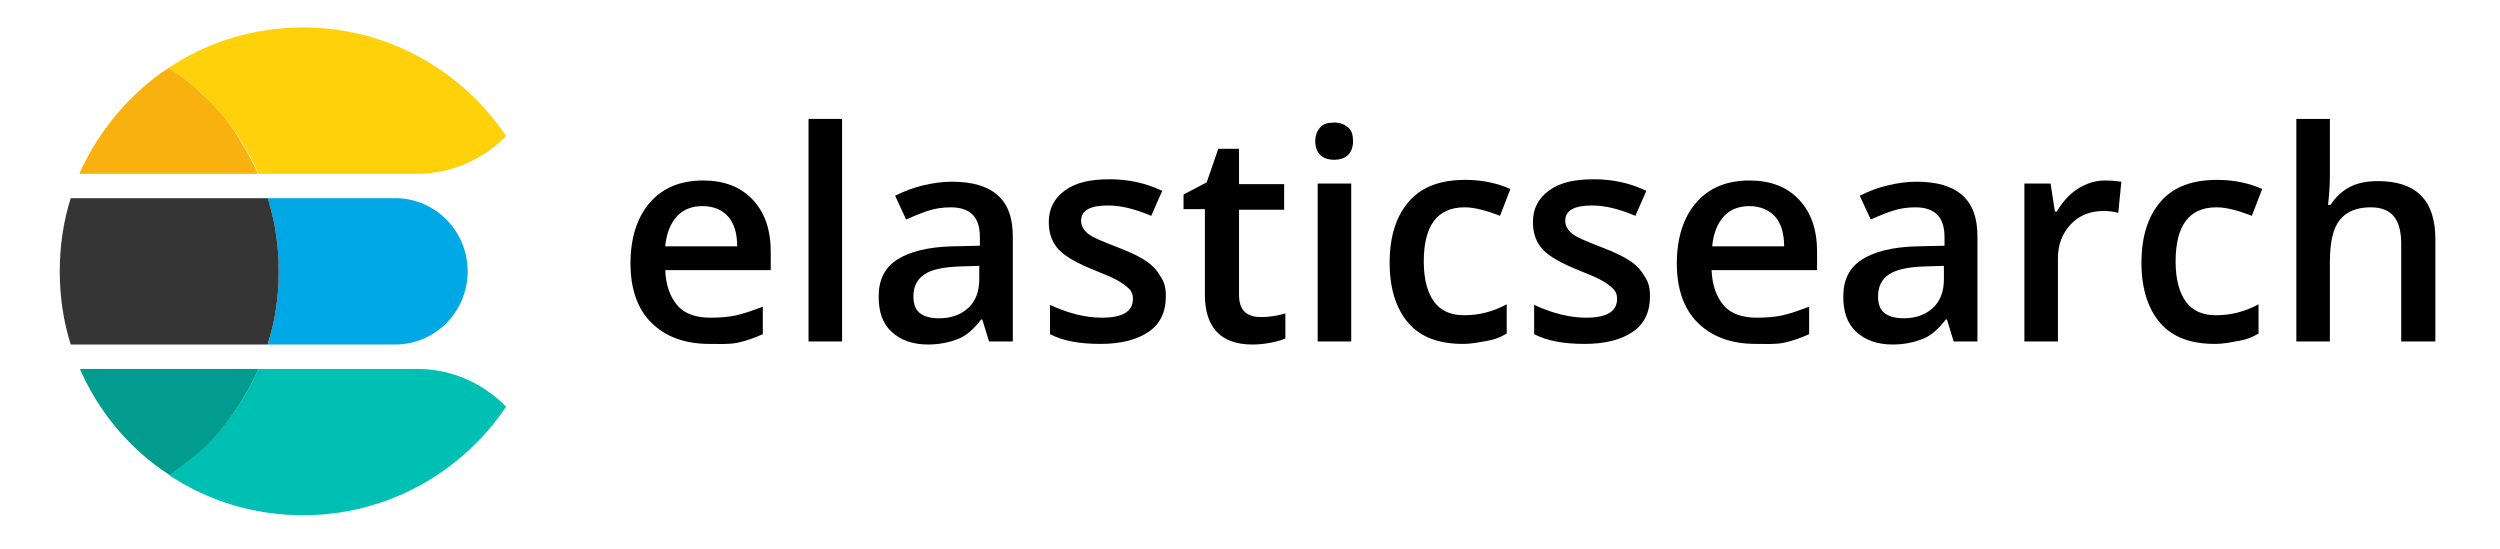
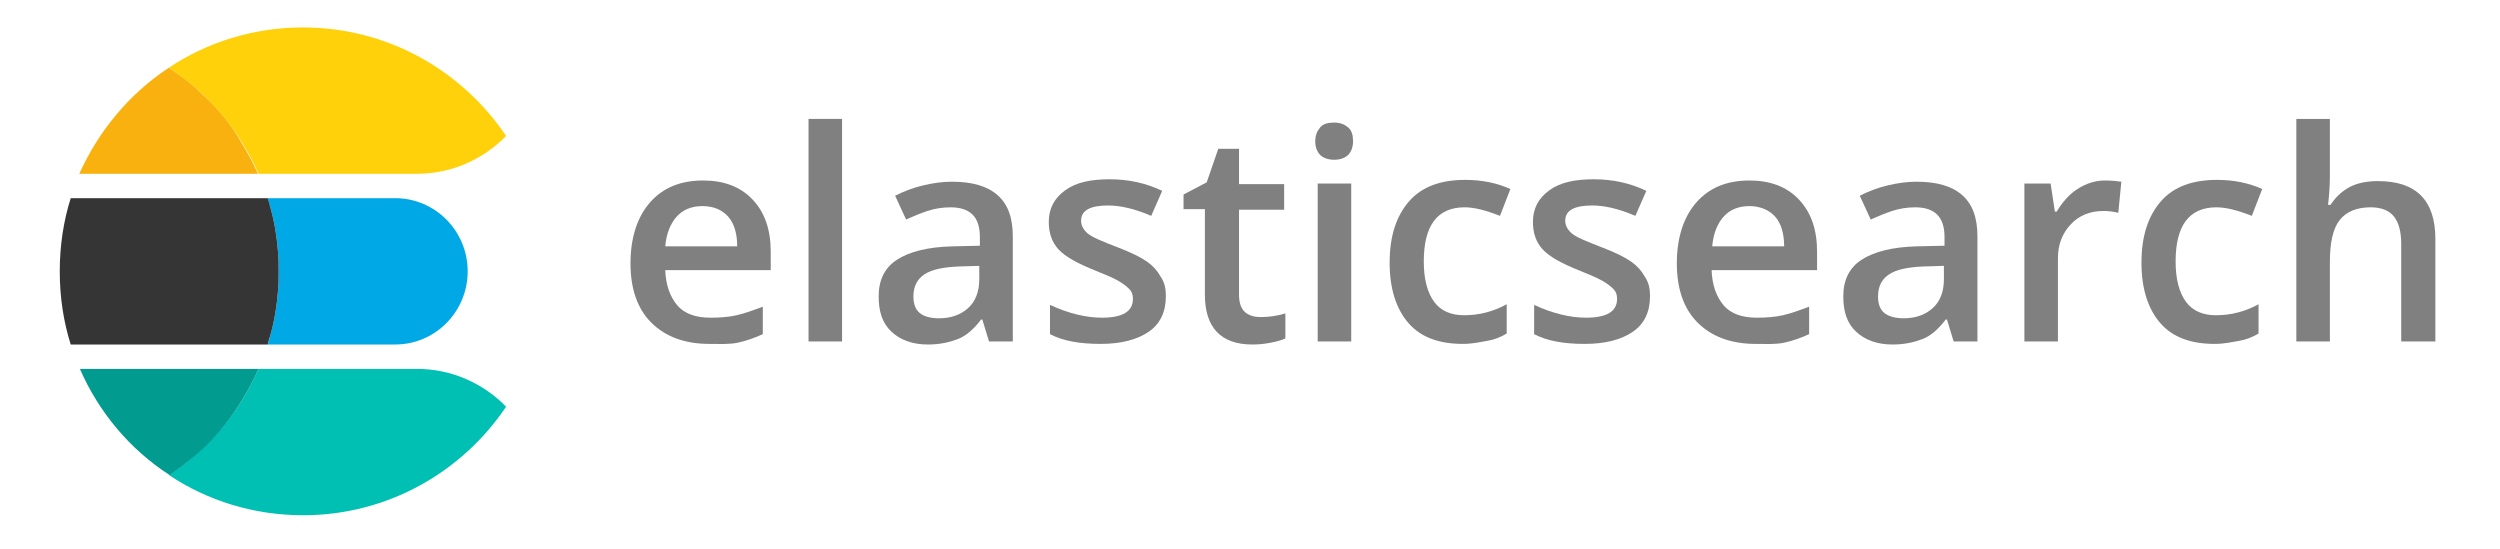
<svg xmlns="http://www.w3.org/2000/svg" enable-background="new 0 0 550 250" viewBox="77,83,410,90">
  <path d="m178 102.5h313v41h-313z" fill="none" />
-   <g enable-background="new">
+   <g enable-background="new" fill="#808080">
    <path d="m193.3 139.4c-4 0-7.2-1.2-9.5-3.5s-3.4-5.6-3.4-9.7c0-4.2 1.1-7.6 3.2-10s5-3.6 8.7-3.6c3.4 0 6.1 1 8.1 3.1s3 4.9 3 8.6v3h-17.3c.1 2.5.8 4.4 2 5.8s3.1 2 5.4 2c1.5 0 3-.1 4.3-.4s2.7-.8 4.3-1.4v4.5c-1.3.6-2.7 1.1-4.1 1.4s-3 .2-4.7.2zm-1.1-22.6c-1.8 0-3.2.6-4.2 1.7s-1.7 2.7-1.9 4.9h11.8c0-2.1-.5-3.8-1.5-4.9s-2.4-1.7-4.2-1.7z" />
    <path d="m215.1 139h-5.5v-36.5h5.5z" />
    <path d="m239.2 139-1.1-3.6h-.2c-1.2 1.6-2.5 2.7-3.8 3.2s-2.9.9-4.9.9c-2.5 0-4.5-.7-6-2.1s-2.1-3.3-2.1-5.8c0-2.7 1-4.7 3-6s5-2.1 9.1-2.2l4.5-.1v-1.4c0-1.7-.4-2.9-1.2-3.7s-2-1.2-3.6-1.2c-1.3 0-2.6.2-3.8.6s-2.4.9-3.5 1.4l-1.8-3.9c1.4-.7 2.9-1.3 4.6-1.7s3.2-.6 4.7-.6c3.3 0 5.8.7 7.5 2.2s2.5 3.7 2.5 6.8v17.2zm-8.2-3.8c2 0 3.6-.6 4.8-1.7s1.8-2.7 1.8-4.7v-2.2l-3.3.1c-2.6.1-4.5.5-5.7 1.3s-1.8 2-1.8 3.6c0 1.2.3 2.1 1 2.7s1.8.9 3.2.9z" />
    <path d="m268.2 131.6c0 2.5-.9 4.5-2.8 5.8s-4.5 2-7.9 2c-3.5 0-6.2-.5-8.3-1.6v-4.8c3 1.4 5.9 2.1 8.5 2.1 3.4 0 5.1-1 5.1-3.1 0-.7-.2-1.2-.6-1.6s-1-.9-1.9-1.4-2.1-1-3.6-1.6c-3-1.2-5-2.3-6.1-3.5s-1.6-2.7-1.6-4.5c0-2.2.9-3.9 2.7-5.2s4.2-1.8 7.3-1.8c3 0 5.9.6 8.6 1.9l-1.8 4.1c-2.8-1.2-5.1-1.7-7.1-1.7-2.9 0-4.4.8-4.4 2.5 0 .8.4 1.5 1.1 2.1s2.4 1.3 5 2.3c2.1.8 3.7 1.6 4.7 2.3s1.7 1.5 2.2 2.4c.7 1 .9 2 .9 3.3z" />
    <path d="m283.8 135c1.3 0 2.7-.2 4-.6v4.1c-.6.3-1.4.5-2.4.7s-2 .3-3 .3c-5.2 0-7.8-2.8-7.8-8.2v-14h-3.5v-2.4l3.8-2 1.9-5.5h3.4v5.8h7.4v4.2h-7.4v13.9c0 1.3.3 2.3 1 2.9s1.6.8 2.6.8z" />
    <path d="m292.7 106.2c0-1 .3-1.7.8-2.3s1.3-.8 2.3-.8 1.7.3 2.3.8.8 1.3.8 2.3c0 .9-.3 1.7-.8 2.2s-1.3.8-2.3.8-1.8-.3-2.3-.8-.8-1.3-.8-2.2zm5.9 32.8h-5.5v-25.9h5.5z" />
    <path d="m316.9 139.4c-3.9 0-6.9-1.1-8.9-3.4s-3.1-5.6-3.1-9.9c0-4.4 1.1-7.7 3.2-10.1s5.2-3.5 9.2-3.5c2.7 0 5.2.5 7.4 1.5l-1.7 4.4c-2.3-.9-4.2-1.4-5.8-1.4-4.5 0-6.7 3-6.7 8.9 0 2.9.6 5.1 1.7 6.6s2.8 2.2 4.9 2.2c2.5 0 4.8-.6 7-1.8v4.8c-1 .6-2 1-3.2 1.2s-2.4.5-4 .5z" />
    <path d="m347.6 131.6c0 2.5-.9 4.5-2.8 5.8s-4.5 2-7.9 2c-3.5 0-6.2-.5-8.3-1.6v-4.8c3 1.4 5.9 2.1 8.5 2.1 3.4 0 5.1-1 5.1-3.1 0-.7-.2-1.2-.6-1.6s-1-.9-1.9-1.4-2.1-1-3.6-1.6c-3-1.2-5-2.3-6.1-3.5s-1.6-2.7-1.6-4.5c0-2.2.9-3.9 2.7-5.2s4.2-1.8 7.3-1.8c3 0 5.9.6 8.6 1.9l-1.8 4.1c-2.8-1.2-5.1-1.7-7.1-1.7-2.9 0-4.4.8-4.4 2.5 0 .8.4 1.5 1.1 2.1s2.4 1.3 5 2.3c2.1.8 3.7 1.6 4.7 2.3s1.7 1.5 2.2 2.4c.7 1 .9 2 .9 3.3z" />
    <path d="m364.9 139.4c-4 0-7.2-1.2-9.5-3.5s-3.4-5.6-3.4-9.7c0-4.2 1.1-7.6 3.2-10s5-3.6 8.7-3.6c3.4 0 6.1 1 8.1 3.1s3 4.9 3 8.6v3h-17.3c.1 2.5.8 4.4 2 5.8s3.1 2 5.4 2c1.5 0 3-.1 4.3-.4s2.7-.8 4.3-1.4v4.5c-1.3.6-2.7 1.1-4.1 1.4s-2.9.2-4.7.2zm-1-22.6c-1.8 0-3.2.6-4.2 1.7s-1.7 2.7-1.9 4.9h11.8c0-2.1-.5-3.8-1.5-4.9s-2.5-1.7-4.2-1.7z" />
    <path d="m397.4 139-1.1-3.6h-.2c-1.2 1.6-2.5 2.7-3.8 3.2s-2.9.9-4.9.9c-2.5 0-4.5-.7-6-2.1s-2.1-3.3-2.1-5.8c0-2.7 1-4.7 3-6s5-2.1 9.1-2.2l4.5-.1v-1.4c0-1.7-.4-2.9-1.2-3.7s-2-1.2-3.6-1.2c-1.3 0-2.6.2-3.8.6s-2.4.9-3.5 1.4l-1.8-3.9c1.4-.7 2.9-1.3 4.6-1.7s3.2-.6 4.7-.6c3.3 0 5.8.7 7.5 2.2s2.5 3.7 2.5 6.8v17.2zm-8.2-3.8c2 0 3.6-.6 4.8-1.7s1.8-2.7 1.8-4.7v-2.2l-3.3.1c-2.6.1-4.5.5-5.7 1.3s-1.8 2-1.8 3.6c0 1.2.3 2.1 1 2.7s1.9.9 3.2.9z" />
    <path d="m422.2 112.6c1.1 0 2 .1 2.7.2l-.5 5.1c-.8-.2-1.6-.3-2.4-.3-2.2 0-4 .7-5.4 2.2s-2.1 3.3-2.1 5.6v13.6h-5.5v-25.9h4.3l.7 4.6h.3c.9-1.5 2-2.8 3.4-3.7s2.9-1.4 4.5-1.4z" />
    <path d="m440.2 139.4c-3.9 0-6.9-1.1-8.9-3.4s-3.1-5.6-3.1-9.9c0-4.4 1.1-7.7 3.2-10.1s5.2-3.5 9.2-3.5c2.7 0 5.2.5 7.4 1.5l-1.7 4.4c-2.3-.9-4.2-1.4-5.8-1.4-4.5 0-6.7 3-6.7 8.9 0 2.9.6 5.1 1.7 6.6s2.8 2.2 4.9 2.2c2.5 0 4.8-.6 7-1.8v4.8c-1 .6-2 1-3.2 1.2s-2.4.5-4 .5z" />
    <path d="m476.3 139h-5.5v-16c0-2-.4-3.5-1.2-4.5s-2.1-1.5-3.8-1.5c-2.3 0-4 .7-5.1 2.1s-1.6 3.7-1.6 6.9v13h-5.5v-36.5h5.5v9.3c0 1.5-.1 3.1-.3 4.8h.4c.8-1.2 1.8-2.2 3.1-2.9s2.9-1 4.7-1c6.3 0 9.4 3.2 9.4 9.5v16.8z" />
  </g>
  <path d="m141.8 115.5h-20.9c.1.5.3 1 .4 1.4.7 2.4 1.1 4.9 1.3 7.5.1 1 .1 2.1.1 3.1s0 2.1-.1 3.1c-.2 2.6-.6 5.1-1.3 7.5-.1.5-.3 1-.4 1.4h20.9c6.6 0 11.9-5.4 11.9-12s-5.3-12-11.9-12z" fill="#00a9e5" />
  <path d="m122.6 130.6c.1-1 .1-2.1.1-3.1s0-2.1-.1-3.1c-.2-2.6-.6-5.1-1.3-7.5-.1-.5-.3-1-.4-1.4h-32.3c-1.2 3.8-1.8 7.8-1.8 12s.6 8.2 1.8 12h32.3c.1-.5.3-1 .4-1.4.7-2.4 1.1-4.9 1.3-7.5z" fill="#353535" />
  <path d="m145.4 143.5h-26c-.8 1.8-1.7 3.5-2.7 5.1-1.5 2.5-3.3 4.7-5.3 6.8-.7.7-1.4 1.3-2.1 2-1.4 1.3-3 2.4-4.6 3.5 6.3 4.2 13.9 6.6 22 6.6 13.9 0 26.1-7.1 33.3-17.8-3.7-3.8-8.9-6.2-14.6-6.2z" fill="#00bfb3" />
  <path d="m116.7 148.6c1-1.6 1.9-3.3 2.7-5.1h-29.3c3.1 7.1 8.2 13.2 14.7 17.4 1.6-1.1 3.1-2.2 4.6-3.5.7-.6 1.4-1.3 2.1-2 1.9-2 3.7-4.3 5.2-6.8z" fill="#019b8f" />
  <path d="m111.4 99.6c-.7-.7-1.4-1.3-2.1-2-1.4-1.3-3-2.4-4.6-3.5-6.4 4.2-11.5 10.3-14.7 17.4h29.3c-.8-1.8-1.7-3.5-2.7-5.1-1.4-2.5-3.2-4.8-5.2-6.8z" fill="#f9b110" />
  <path d="m126.7 87.5c-8.1 0-15.7 2.4-22 6.6 1.6 1.1 3.1 2.2 4.6 3.5.7.6 1.4 1.3 2.1 2 2 2.1 3.8 4.3 5.3 6.8 1 1.6 1.9 3.3 2.7 5.1h26c5.7 0 10.9-2.4 14.6-6.2-7.2-10.7-19.4-17.8-33.3-17.8z" fill="#fed10a" />
</svg>
